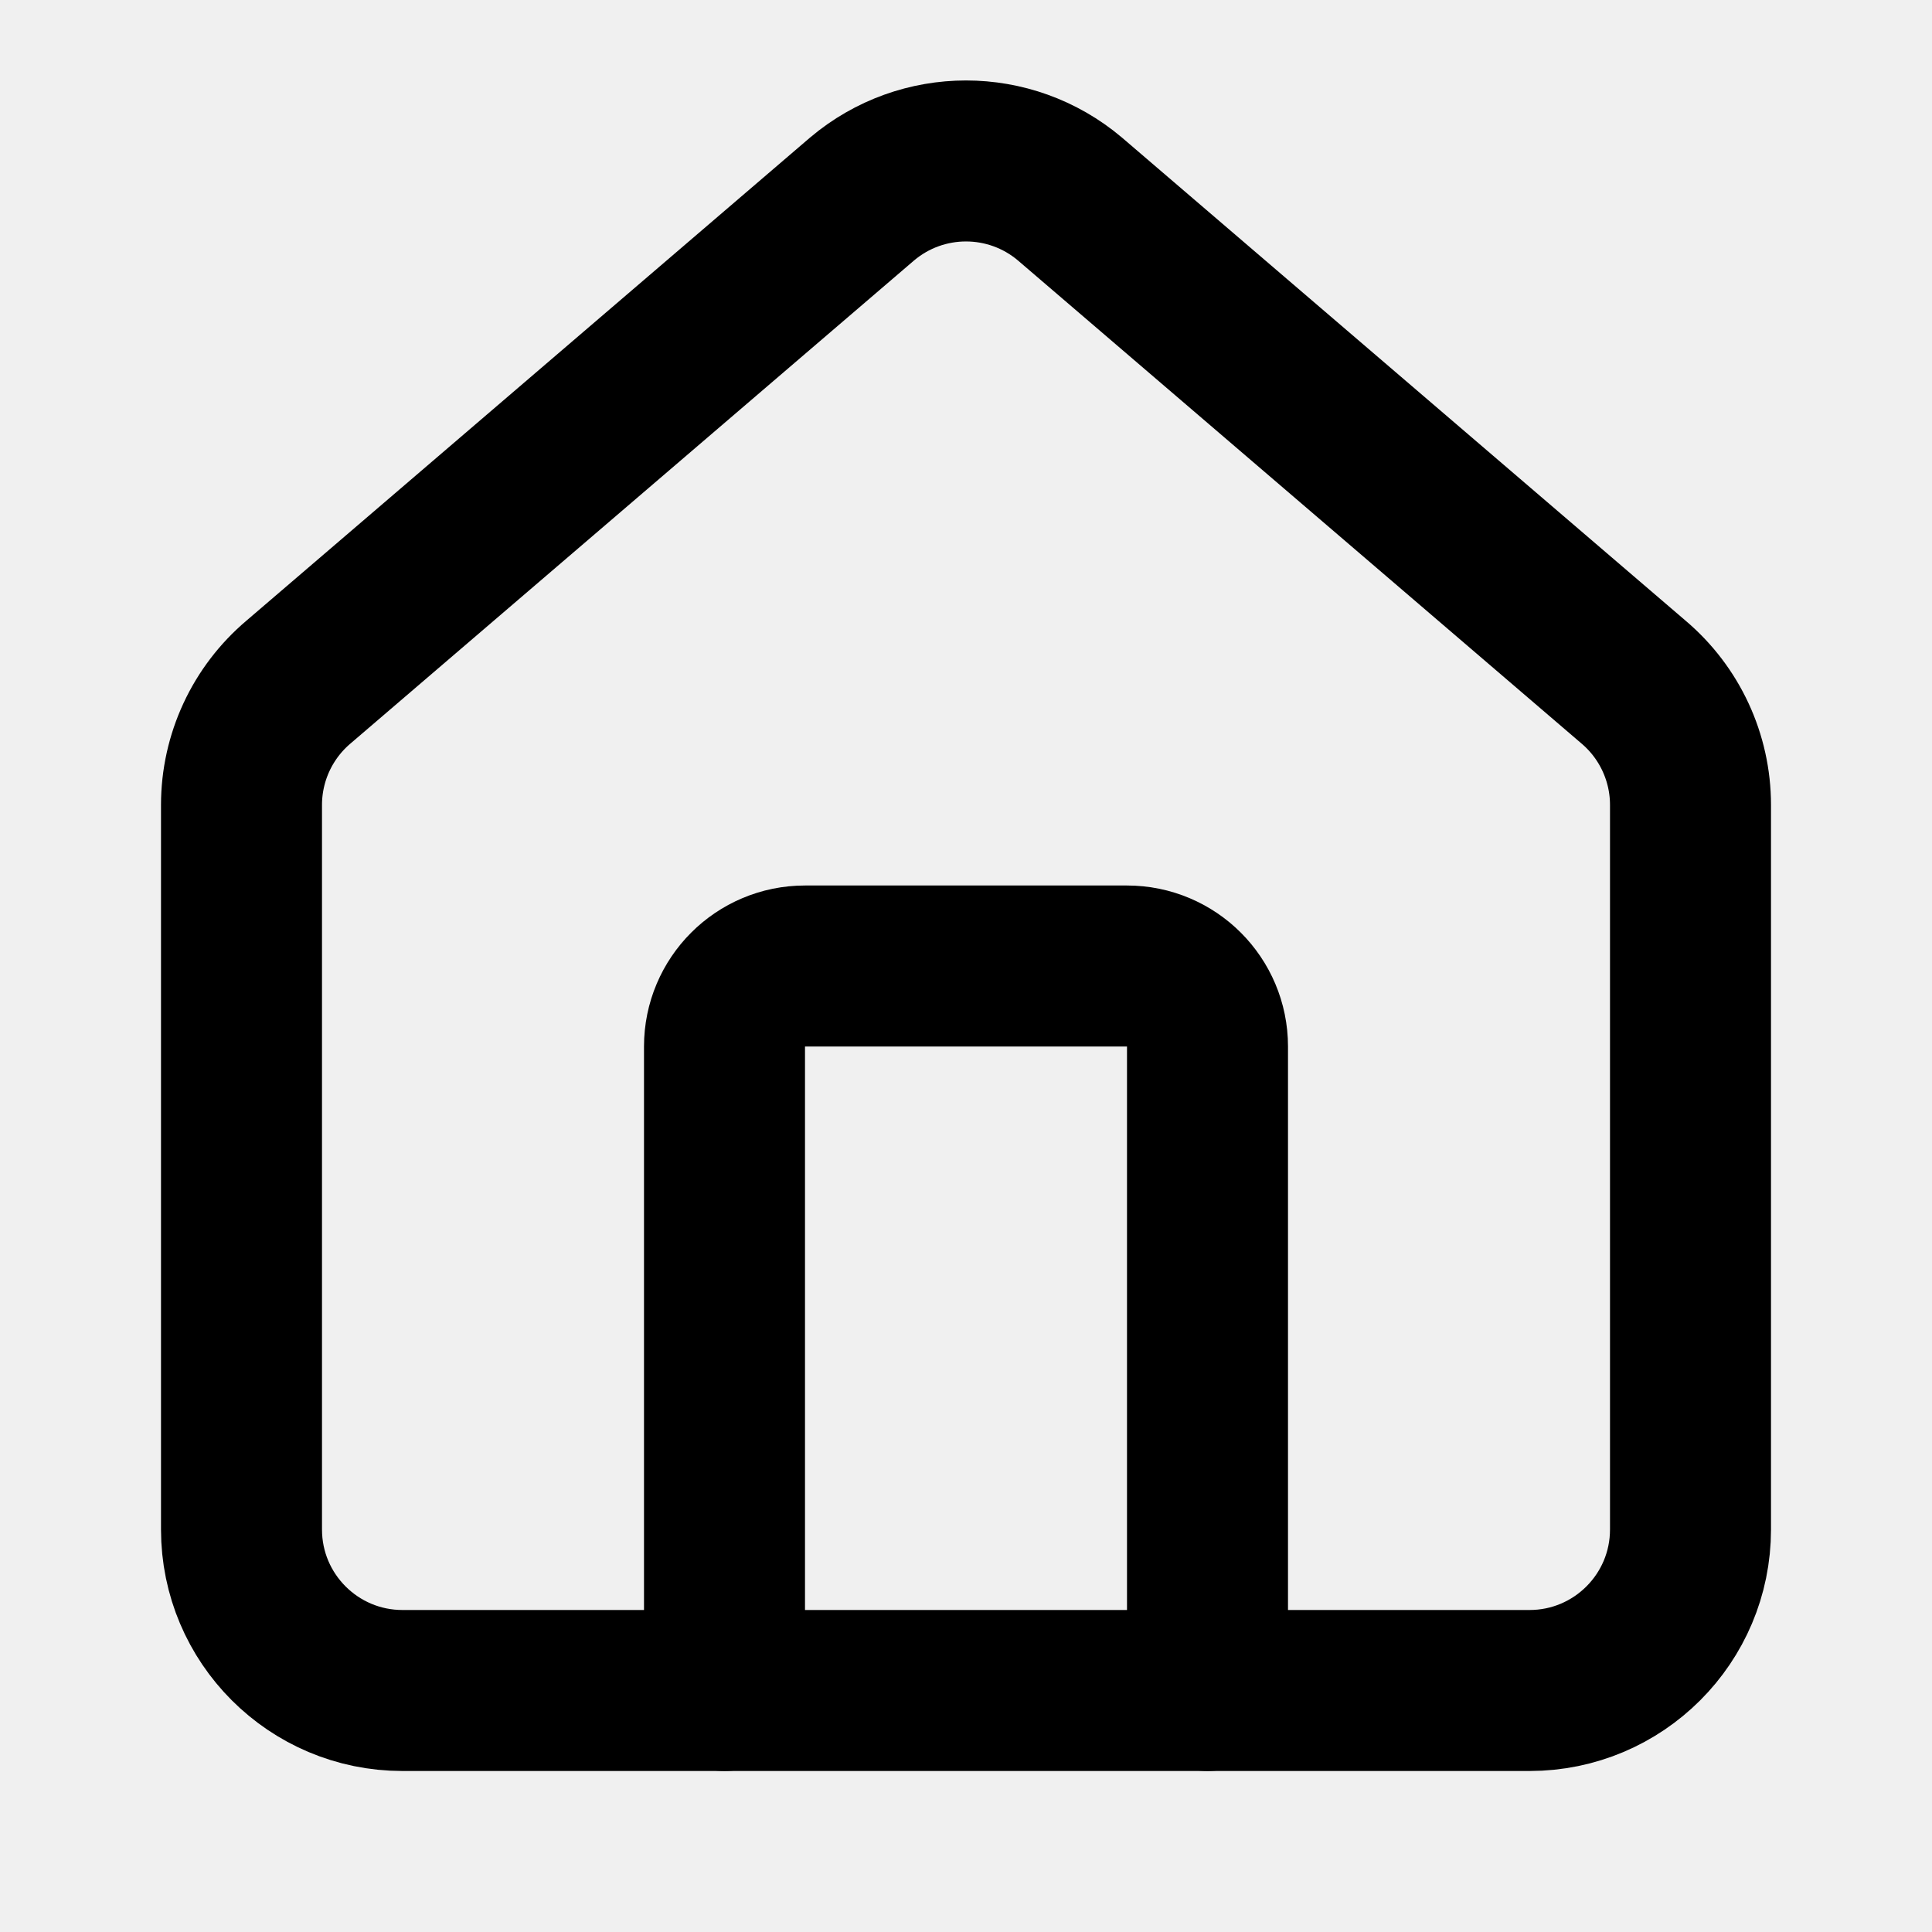
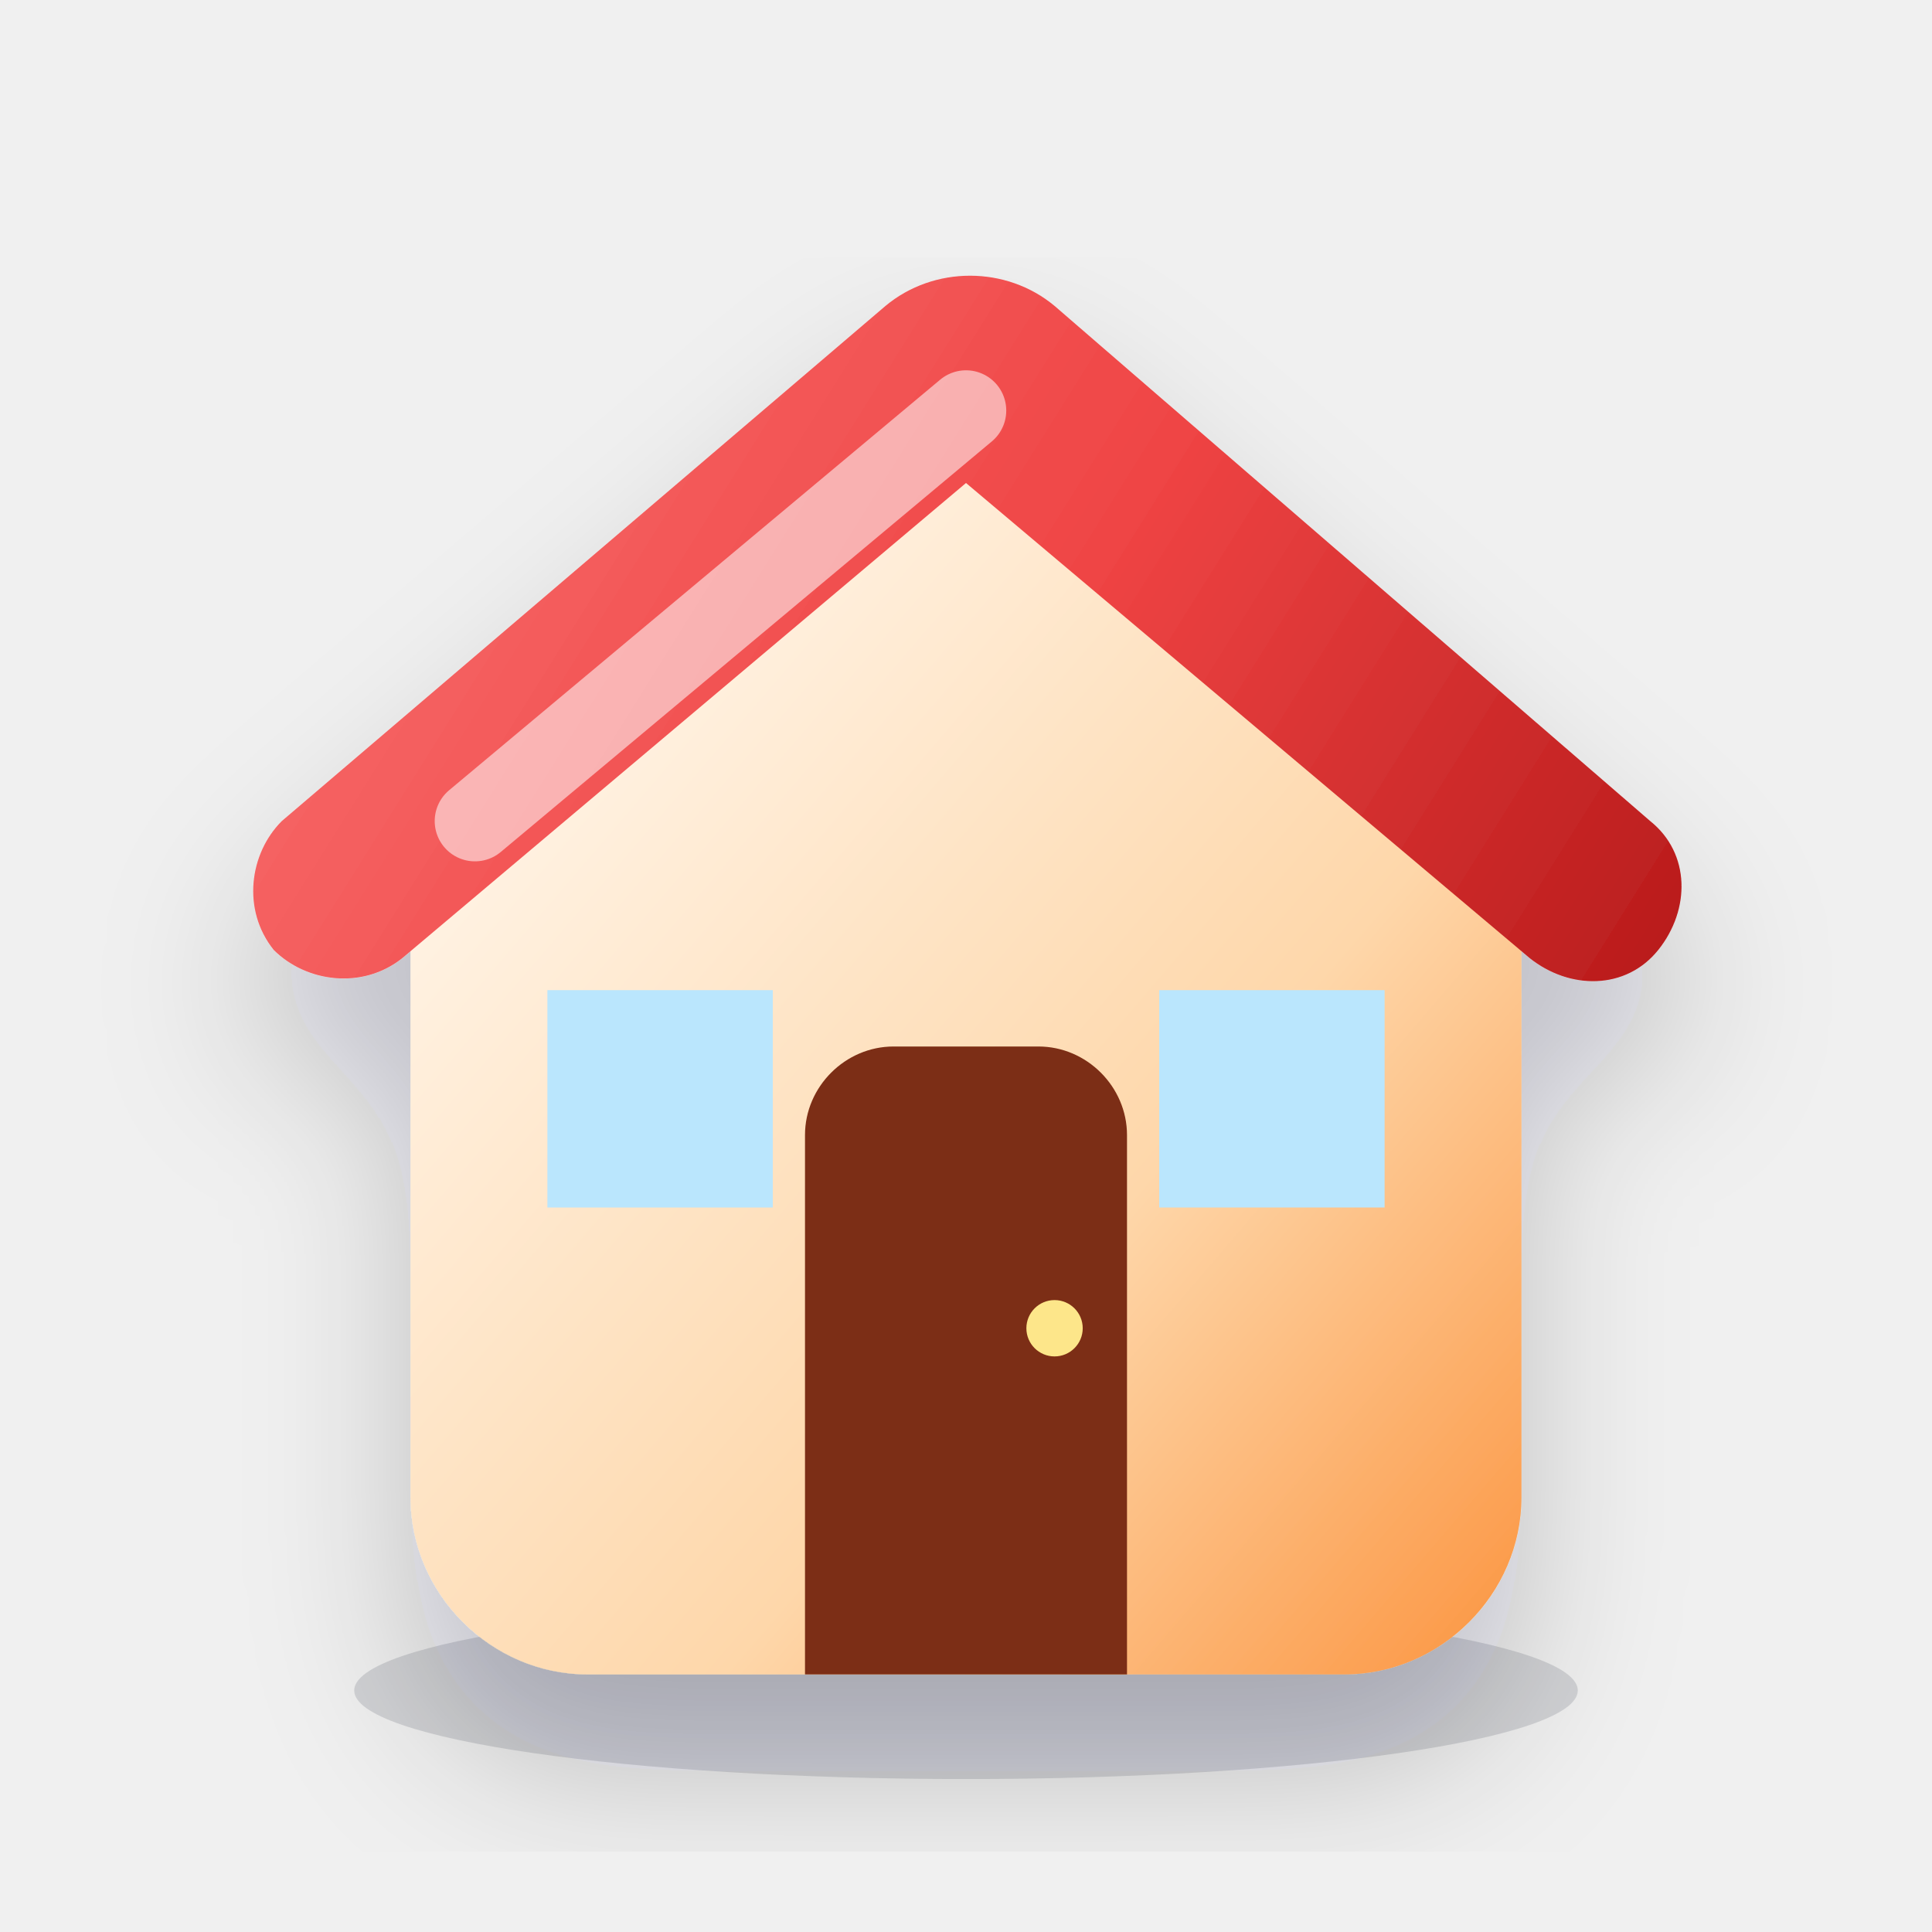
- <svg xmlns="http://www.w3.org/2000/svg" width="24" height="24" viewBox="0 0 24 24" fill="none" stroke="currentColor" stroke-width="2" stroke-linecap="round" stroke-linejoin="round" class="lucide lucide-house-icon lucide-house">
-   <path d="M15 21v-8a1 1 0 0 0-1-1h-4a1 1 0 0 0-1 1v8" />
-   <path d="M3 10a2 2 0 0 1 .709-1.528l7-6a2 2 0 0 1 2.582 0l7 6A2 2 0 0 1 21 10v9a2 2 0 0 1-2 2H5a2 2 0 0 1-2-2z" />
+ <svg xmlns="http://www.w3.org/2000/svg" width="24" height="24" viewBox="0 0 24 24" fill="none" class="icon icon-house-3d">
+   <defs>
+     <linearGradient id="wall" x1="5" y1="9" x2="19" y2="21" gradientUnits="userSpaceOnUse">
+       <stop offset="0" stop-color="#FFF7ED" />
+       <stop offset=".58" stop-color="#FED7AA" />
+       <stop offset="1" stop-color="#FB923C" />
+     </linearGradient>
+     <linearGradient id="roof" x1="4" y1="3" x2="20" y2="13" gradientUnits="userSpaceOnUse">
+       <stop offset="0" stop-color="#F87171" />
+       <stop offset=".55" stop-color="#EF4444" />
+       <stop offset="1" stop-color="#B91C1C" />
+     </linearGradient>
+     <filter id="softShadow" x="1" y="2" width="22" height="21" color-interpolation-filters="sRGB" filterUnits="userSpaceOnUse">
+       <feDropShadow dx="0" dy="1.2" stdDeviation="1" flood-color="#0F172A" flood-opacity=".2" />
+     </filter>
+   </defs>
+   <ellipse cx="12" cy="21" rx="7.6" ry="1.1" fill="#0F172A" opacity=".14" />
+   <g filter="url(#softShadow)">
+     <path d="M5.1 10.4 12 4.6l6.9 5.8v8.2c0 1.2-1 2.2-2.2 2.2H7.3c-1.2 0-2.2-1-2.2-2.2v-8.2Z" fill="url(#wall)" />
+     <path d="M3.5 10.2 11 3.8c.6-.5 1.5-.5 2.1 0l7.4 6.4c.5.4.5 1.1.1 1.6-.4.5-1.1.5-1.6.1L12 6 5 11.9c-.5.4-1.2.3-1.6-.1-.4-.5-.3-1.2.1-1.6Z" fill="url(#roof)" />
+     <path d="M10 14.1c0-.6.5-1.1 1.1-1.1h1.8c.6 0 1.1.5 1.1 1.1v6.7h-4v-6.7Z" fill="#7C2D12" />
+     <path d="M6.8 12.3h2.8v2.7H6.8zM14.4 12.3h2.8v2.7h-2.8z" fill="#BAE6FD" />
+     <path d="M5.9 10.2 12 5.1" stroke="#FFFFFF" stroke-linecap="round" stroke-width="1" opacity=".55" />
+     <circle cx="13.1" cy="16.5" r=".35" fill="#FDE68A" />
+   </g>
</svg>
